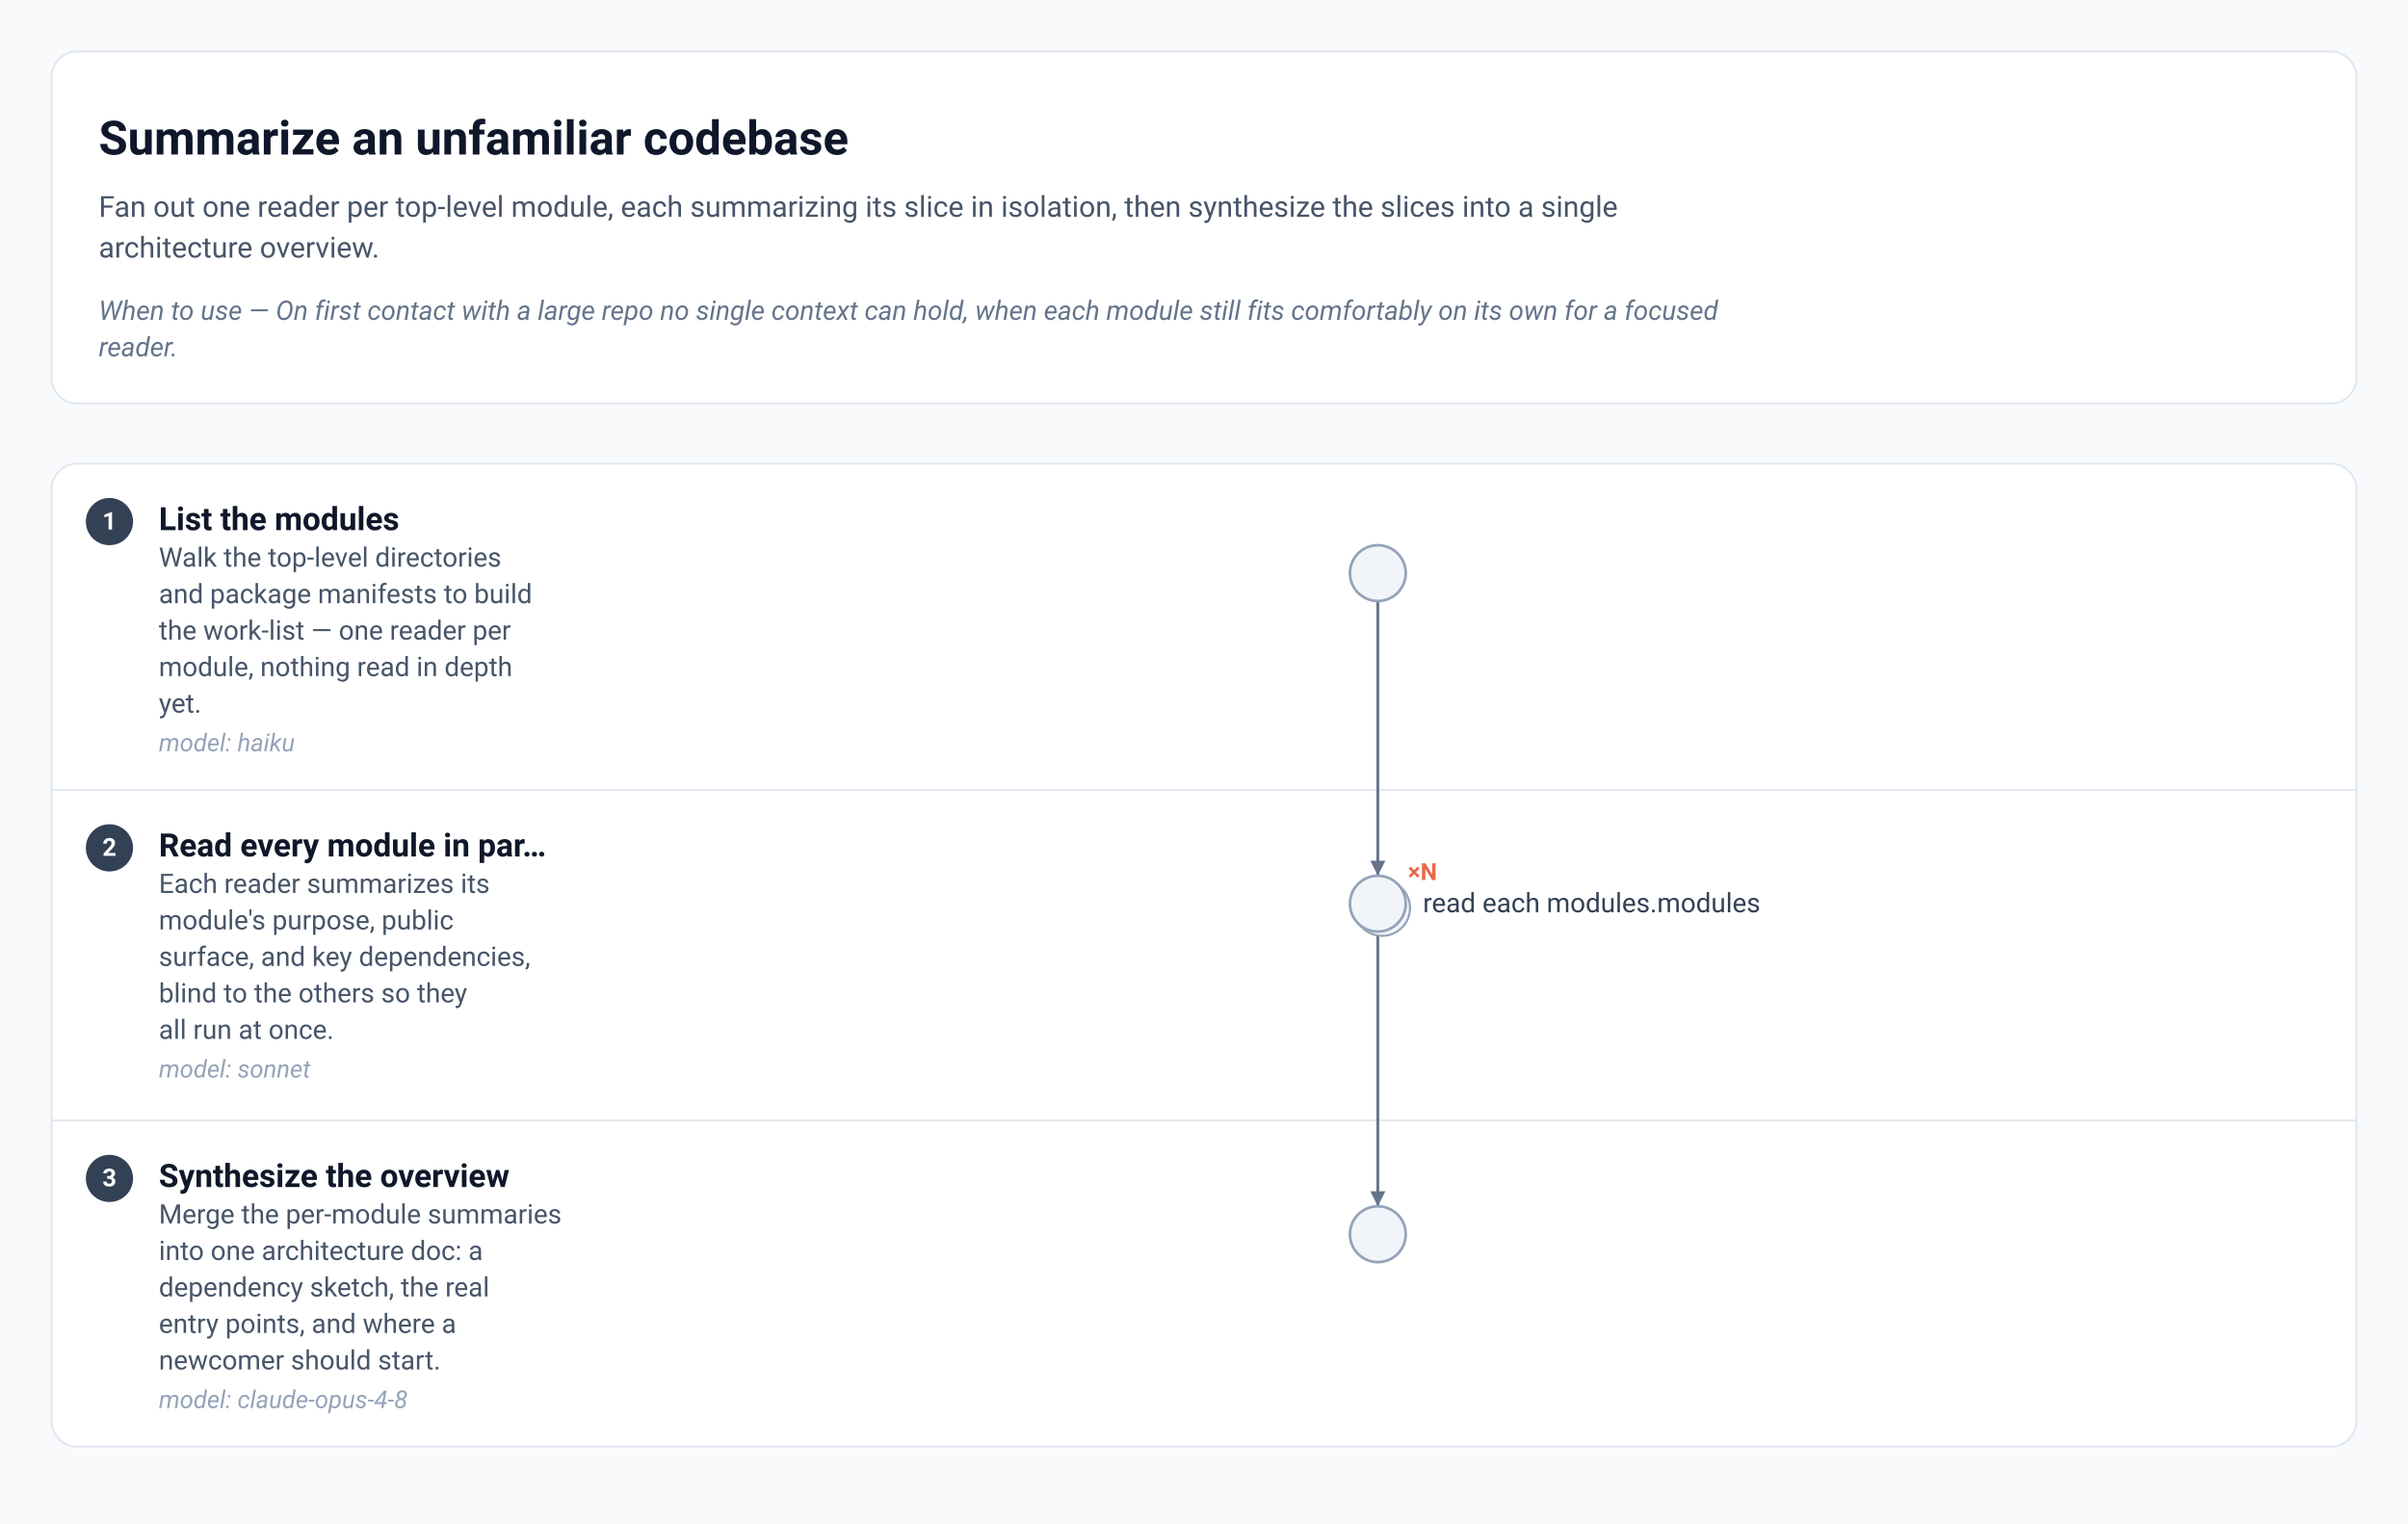
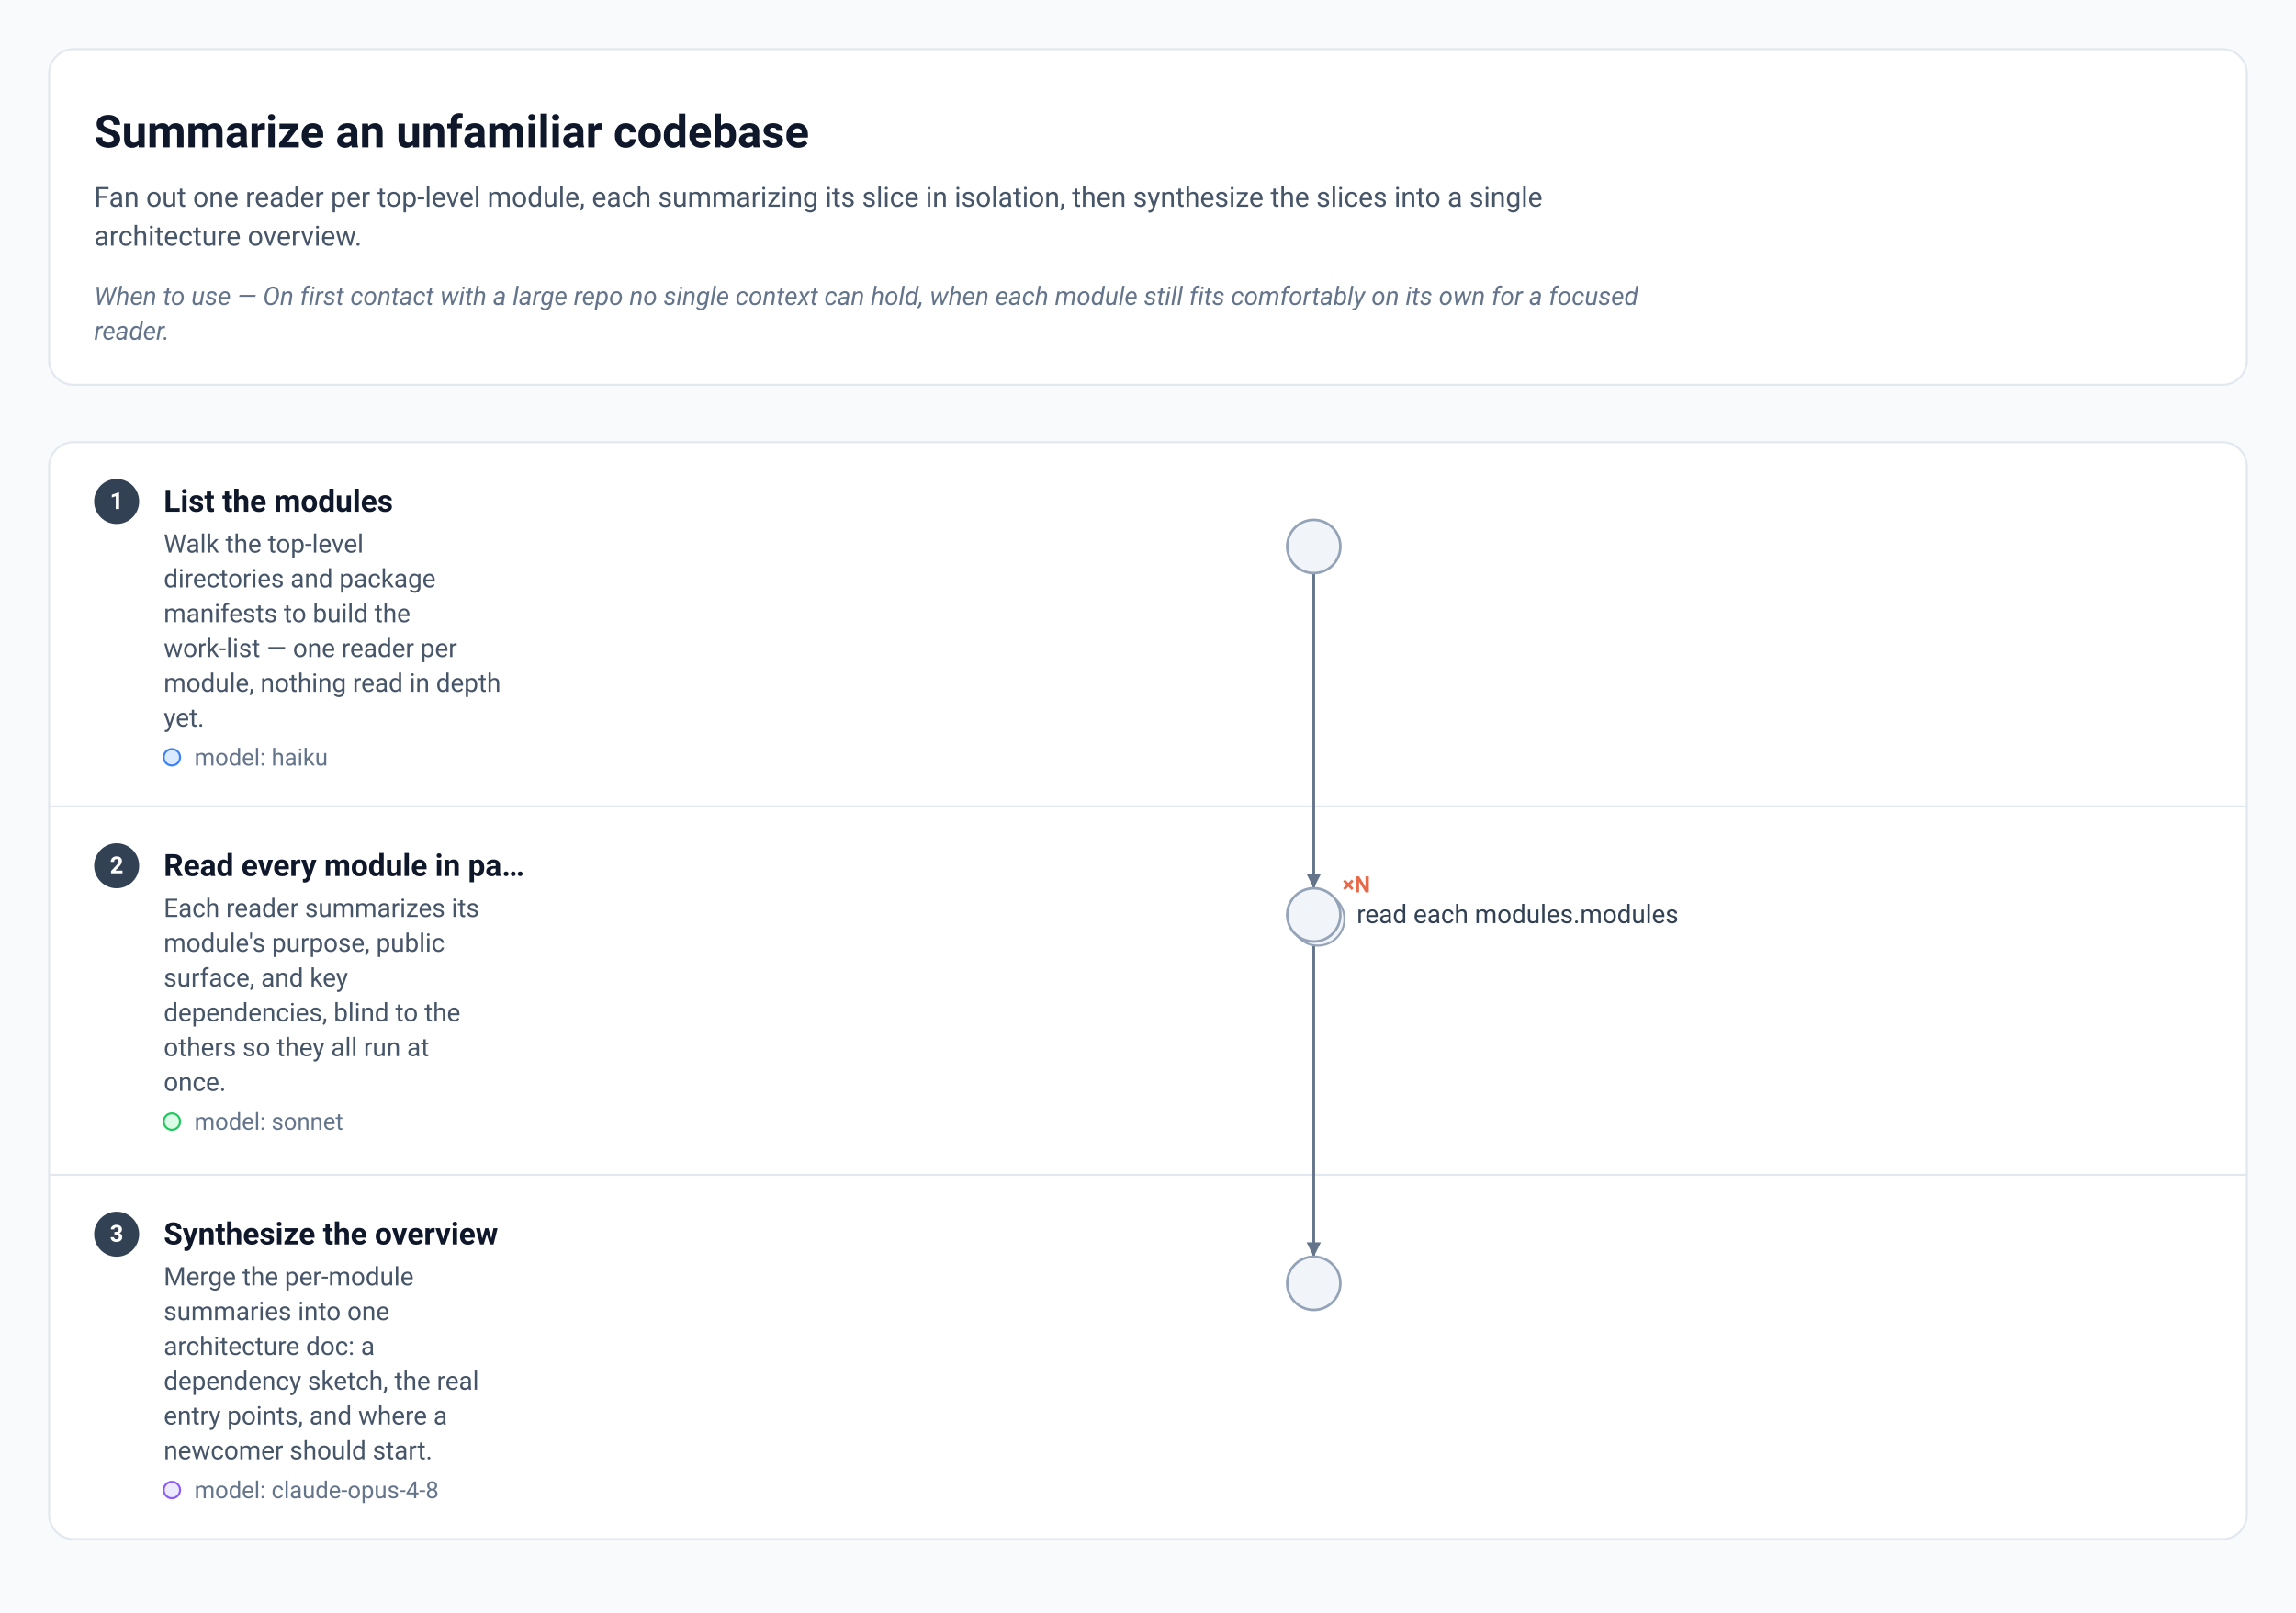
- <svg xmlns="http://www.w3.org/2000/svg" width="1122" height="710" viewBox="0 0 1122 710" font-family="-apple-system, BlinkMacSystemFont, 'Segoe UI', Roboto, Helvetica, Arial, sans-serif">
-   <rect width="1122" height="710" fill="#f8fafc" />
+ <svg xmlns="http://www.w3.org/2000/svg" width="1122" height="788" viewBox="0 0 1122 788" font-family="-apple-system, BlinkMacSystemFont, 'Segoe UI', Roboto, Helvetica, Arial, sans-serif">
+   <rect width="1122" height="788" fill="#f8fafc" />
  <g transform="translate(0 24)">
    <g class="header-card">
      <rect x="24" y="0" width="1074" height="164" rx="12" fill="#ffffff" stroke="#e2e8f0" stroke-width="1" />
      <text x="46" y="48" font-size="22" fill="#0f172a" font-weight="700">Summarize an unfamiliar codebase</text>
      <text x="46" y="77" font-size="13.5" fill="#475569">Fan out one reader per top-level module, each summarizing its slice in isolation, then synthesize the slices into a single</text>
      <text x="46" y="96" font-size="13.5" fill="#475569">architecture overview.</text>
      <text x="46" y="125" font-size="12.5" fill="#64748b" font-style="italic">When to use — On first contact with a large repo no single context can hold, when each module still fits comfortably on its own for a focused</text>
      <text x="46" y="142" font-size="12.5" fill="#64748b" font-style="italic">reader.</text>
    </g>
  </g>
  <g transform="translate(0 204)">
-     <rect x="24" y="12" width="1074" height="458" rx="12" fill="#ffffff" stroke="#e2e8f0" stroke-width="1" />
+     <rect x="24" y="12" width="1074" height="536" rx="12" fill="#ffffff" stroke="#e2e8f0" stroke-width="1" />
    <g class="swimlane" />
    <g class="swimlane">
-       <line x1="24" y1="164" x2="1098" y2="164" stroke="#e2e8f0" stroke-width="1" />
+       <line x1="24" y1="190" x2="1098" y2="190" stroke="#e2e8f0" stroke-width="1" />
    </g>
    <g class="swimlane">
-       <line x1="24" y1="318" x2="1098" y2="318" stroke="#e2e8f0" stroke-width="1" />
+       <line x1="24" y1="370" x2="1098" y2="370" stroke="#e2e8f0" stroke-width="1" />
    </g>
    <g transform="translate(0 12)">
      <g class="lane-label">
-         <circle cx="51" cy="27" r="11" fill="#334155" />
-         <text x="51" y="30.7" font-size="11.5" fill="#ffffff" font-weight="700" text-anchor="middle">1</text>
-         <text x="74" y="31" font-size="15" fill="#0f172a" font-weight="700">List the modules</text>
-         <text x="74" y="48" font-size="12.5" fill="#475569">Walk the top-level directories</text>
-         <text x="74" y="65" font-size="12.5" fill="#475569">and package manifests to build</text>
-         <text x="74" y="82" font-size="12.5" fill="#475569">the work-list — one reader per</text>
-         <text x="74" y="99" font-size="12.5" fill="#475569">module, nothing read in depth</text>
-         <text x="74" y="116" font-size="12.5" fill="#475569">yet.</text>
-         <text x="74" y="134" font-size="11.5" fill="#94a3b8" font-style="italic">model: haiku</text>
+         <circle cx="57" cy="29" r="11" fill="#334155" />
+         <text x="57" y="32.7" font-size="11.5" fill="#ffffff" font-weight="700" text-anchor="middle">1</text>
+         <text x="80" y="34" font-size="15" fill="#0f172a" font-weight="700">List the modules</text>
+         <text x="80" y="54" font-size="12.5" fill="#475569">Walk the top-level</text>
+         <text x="80" y="71" font-size="12.5" fill="#475569">directories and package</text>
+         <text x="80" y="88" font-size="12.5" fill="#475569">manifests to build the</text>
+         <text x="80" y="105" font-size="12.5" fill="#475569">work-list — one reader per</text>
+         <text x="80" y="122" font-size="12.5" fill="#475569">module, nothing read in depth</text>
+         <text x="80" y="139" font-size="12.5" fill="#475569">yet.</text>
+         <circle cx="84" cy="154" r="4" fill="#dbeafe" stroke="#3b82f6" stroke-width="1" />
+         <text x="95" y="158" font-size="11.5" fill="#64748b">model: haiku</text>
      </g>
    </g>
-     <g transform="translate(0 164)">
+     <g transform="translate(0 190)">
      <g class="lane-label">
-         <circle cx="51" cy="27" r="11" fill="#334155" />
-         <text x="51" y="30.7" font-size="11.5" fill="#ffffff" font-weight="700" text-anchor="middle">2</text>
-         <text x="74" y="31" font-size="15" fill="#0f172a" font-weight="700">Read every module in par…</text>
-         <text x="74" y="48" font-size="12.5" fill="#475569">Each reader summarizes its</text>
-         <text x="74" y="65" font-size="12.5" fill="#475569">module's purpose, public</text>
-         <text x="74" y="82" font-size="12.5" fill="#475569">surface, and key dependencies,</text>
-         <text x="74" y="99" font-size="12.5" fill="#475569">blind to the others so they</text>
-         <text x="74" y="116" font-size="12.5" fill="#475569">all run at once.</text>
-         <text x="74" y="134" font-size="11.5" fill="#94a3b8" font-style="italic">model: sonnet</text>
+         <circle cx="57" cy="29" r="11" fill="#334155" />
+         <text x="57" y="32.7" font-size="11.5" fill="#ffffff" font-weight="700" text-anchor="middle">2</text>
+         <text x="80" y="34" font-size="15" fill="#0f172a" font-weight="700">Read every module in pa…</text>
+         <text x="80" y="54" font-size="12.5" fill="#475569">Each reader summarizes its</text>
+         <text x="80" y="71" font-size="12.5" fill="#475569">module's purpose, public</text>
+         <text x="80" y="88" font-size="12.5" fill="#475569">surface, and key</text>
+         <text x="80" y="105" font-size="12.5" fill="#475569">dependencies, blind to the</text>
+         <text x="80" y="122" font-size="12.5" fill="#475569">others so they all run at</text>
+         <text x="80" y="139" font-size="12.5" fill="#475569">once.</text>
+         <circle cx="84" cy="154" r="4" fill="#dcfce7" stroke="#22c55e" stroke-width="1" />
+         <text x="95" y="158" font-size="11.5" fill="#64748b">model: sonnet</text>
      </g>
    </g>
-     <g transform="translate(0 318)">
+     <g transform="translate(0 370)">
      <g class="lane-label">
-         <circle cx="51" cy="27" r="11" fill="#334155" />
-         <text x="51" y="30.7" font-size="11.5" fill="#ffffff" font-weight="700" text-anchor="middle">3</text>
-         <text x="74" y="31" font-size="15" fill="#0f172a" font-weight="700">Synthesize the overview</text>
-         <text x="74" y="48" font-size="12.5" fill="#475569">Merge the per-module summaries</text>
-         <text x="74" y="65" font-size="12.5" fill="#475569">into one architecture doc: a</text>
-         <text x="74" y="82" font-size="12.5" fill="#475569">dependency sketch, the real</text>
-         <text x="74" y="99" font-size="12.5" fill="#475569">entry points, and where a</text>
-         <text x="74" y="116" font-size="12.5" fill="#475569">newcomer should start.</text>
-         <text x="74" y="134" font-size="11.5" fill="#94a3b8" font-style="italic">model: claude-opus-4-8</text>
+         <circle cx="57" cy="29" r="11" fill="#334155" />
+         <text x="57" y="32.7" font-size="11.5" fill="#ffffff" font-weight="700" text-anchor="middle">3</text>
+         <text x="80" y="34" font-size="15" fill="#0f172a" font-weight="700">Synthesize the overview</text>
+         <text x="80" y="54" font-size="12.5" fill="#475569">Merge the per-module</text>
+         <text x="80" y="71" font-size="12.5" fill="#475569">summaries into one</text>
+         <text x="80" y="88" font-size="12.5" fill="#475569">architecture doc: a</text>
+         <text x="80" y="105" font-size="12.5" fill="#475569">dependency sketch, the real</text>
+         <text x="80" y="122" font-size="12.5" fill="#475569">entry points, and where a</text>
+         <text x="80" y="139" font-size="12.5" fill="#475569">newcomer should start.</text>
+         <circle cx="84" cy="154" r="4" fill="#ede9fe" stroke="#8b5cf6" stroke-width="1" />
+         <text x="95" y="158" font-size="11.5" fill="#64748b">model: claude-opus-4-8</text>
      </g>
    </g>
    <g class="topology" transform="translate(338 0)">
      <g class="edge">
-         <path d="M 304 76 L 304 204" fill="none" stroke="#64748b" stroke-width="1.3" />
-         <polygon points="304,204 300.5,197 307.5,197" fill="#64748b" />
+         <path d="M 304 76 L 304 230" fill="none" stroke="#64748b" stroke-width="1.3" />
+         <polygon points="304,230 300.5,223 307.5,223" fill="#64748b" />
      </g>
      <g class="edge">
-         <path d="M 304 230 L 304 358" fill="none" stroke="#64748b" stroke-width="1.3" />
-         <polygon points="304,358 300.5,351 307.5,351" fill="#64748b" />
+         <path d="M 304 256 L 304 410" fill="none" stroke="#64748b" stroke-width="1.3" />
+         <polygon points="304,410 300.5,403 307.5,403" fill="#64748b" />
      </g>
      <g class="agent-node">
        <circle cx="304" cy="63" r="13" fill="#f1f5f9" stroke="#94a3b8" stroke-width="1.25" />
      </g>
      <g class="agent-node">
-         <circle cx="306" cy="219" r="13" fill="#f1f5f9" stroke="#94a3b8" stroke-width="1" />
-         <circle cx="304" cy="217" r="13" fill="#f1f5f9" stroke="#94a3b8" stroke-width="1.25" />
-         <text x="325" y="221" font-size="12.5" fill="#334155">read each modules.modules</text>
-         <text x="318" y="206" font-size="11" font-weight="700" fill="#e8694a">×N</text>
+         <circle cx="306" cy="245" r="13" fill="#f1f5f9" stroke="#94a3b8" stroke-width="1" />
+         <circle cx="304" cy="243" r="13" fill="#f1f5f9" stroke="#94a3b8" stroke-width="1.25" />
+         <text x="325" y="247" font-size="12.5" fill="#334155">read each modules.modules</text>
+         <text x="318" y="232" font-size="11" font-weight="700" fill="#e8694a">×N</text>
      </g>
      <g class="agent-node">
-         <circle cx="304" cy="371" r="13" fill="#f1f5f9" stroke="#94a3b8" stroke-width="1.25" />
+         <circle cx="304" cy="423" r="13" fill="#f1f5f9" stroke="#94a3b8" stroke-width="1.25" />
      </g>
    </g>
  </g>
</svg>
